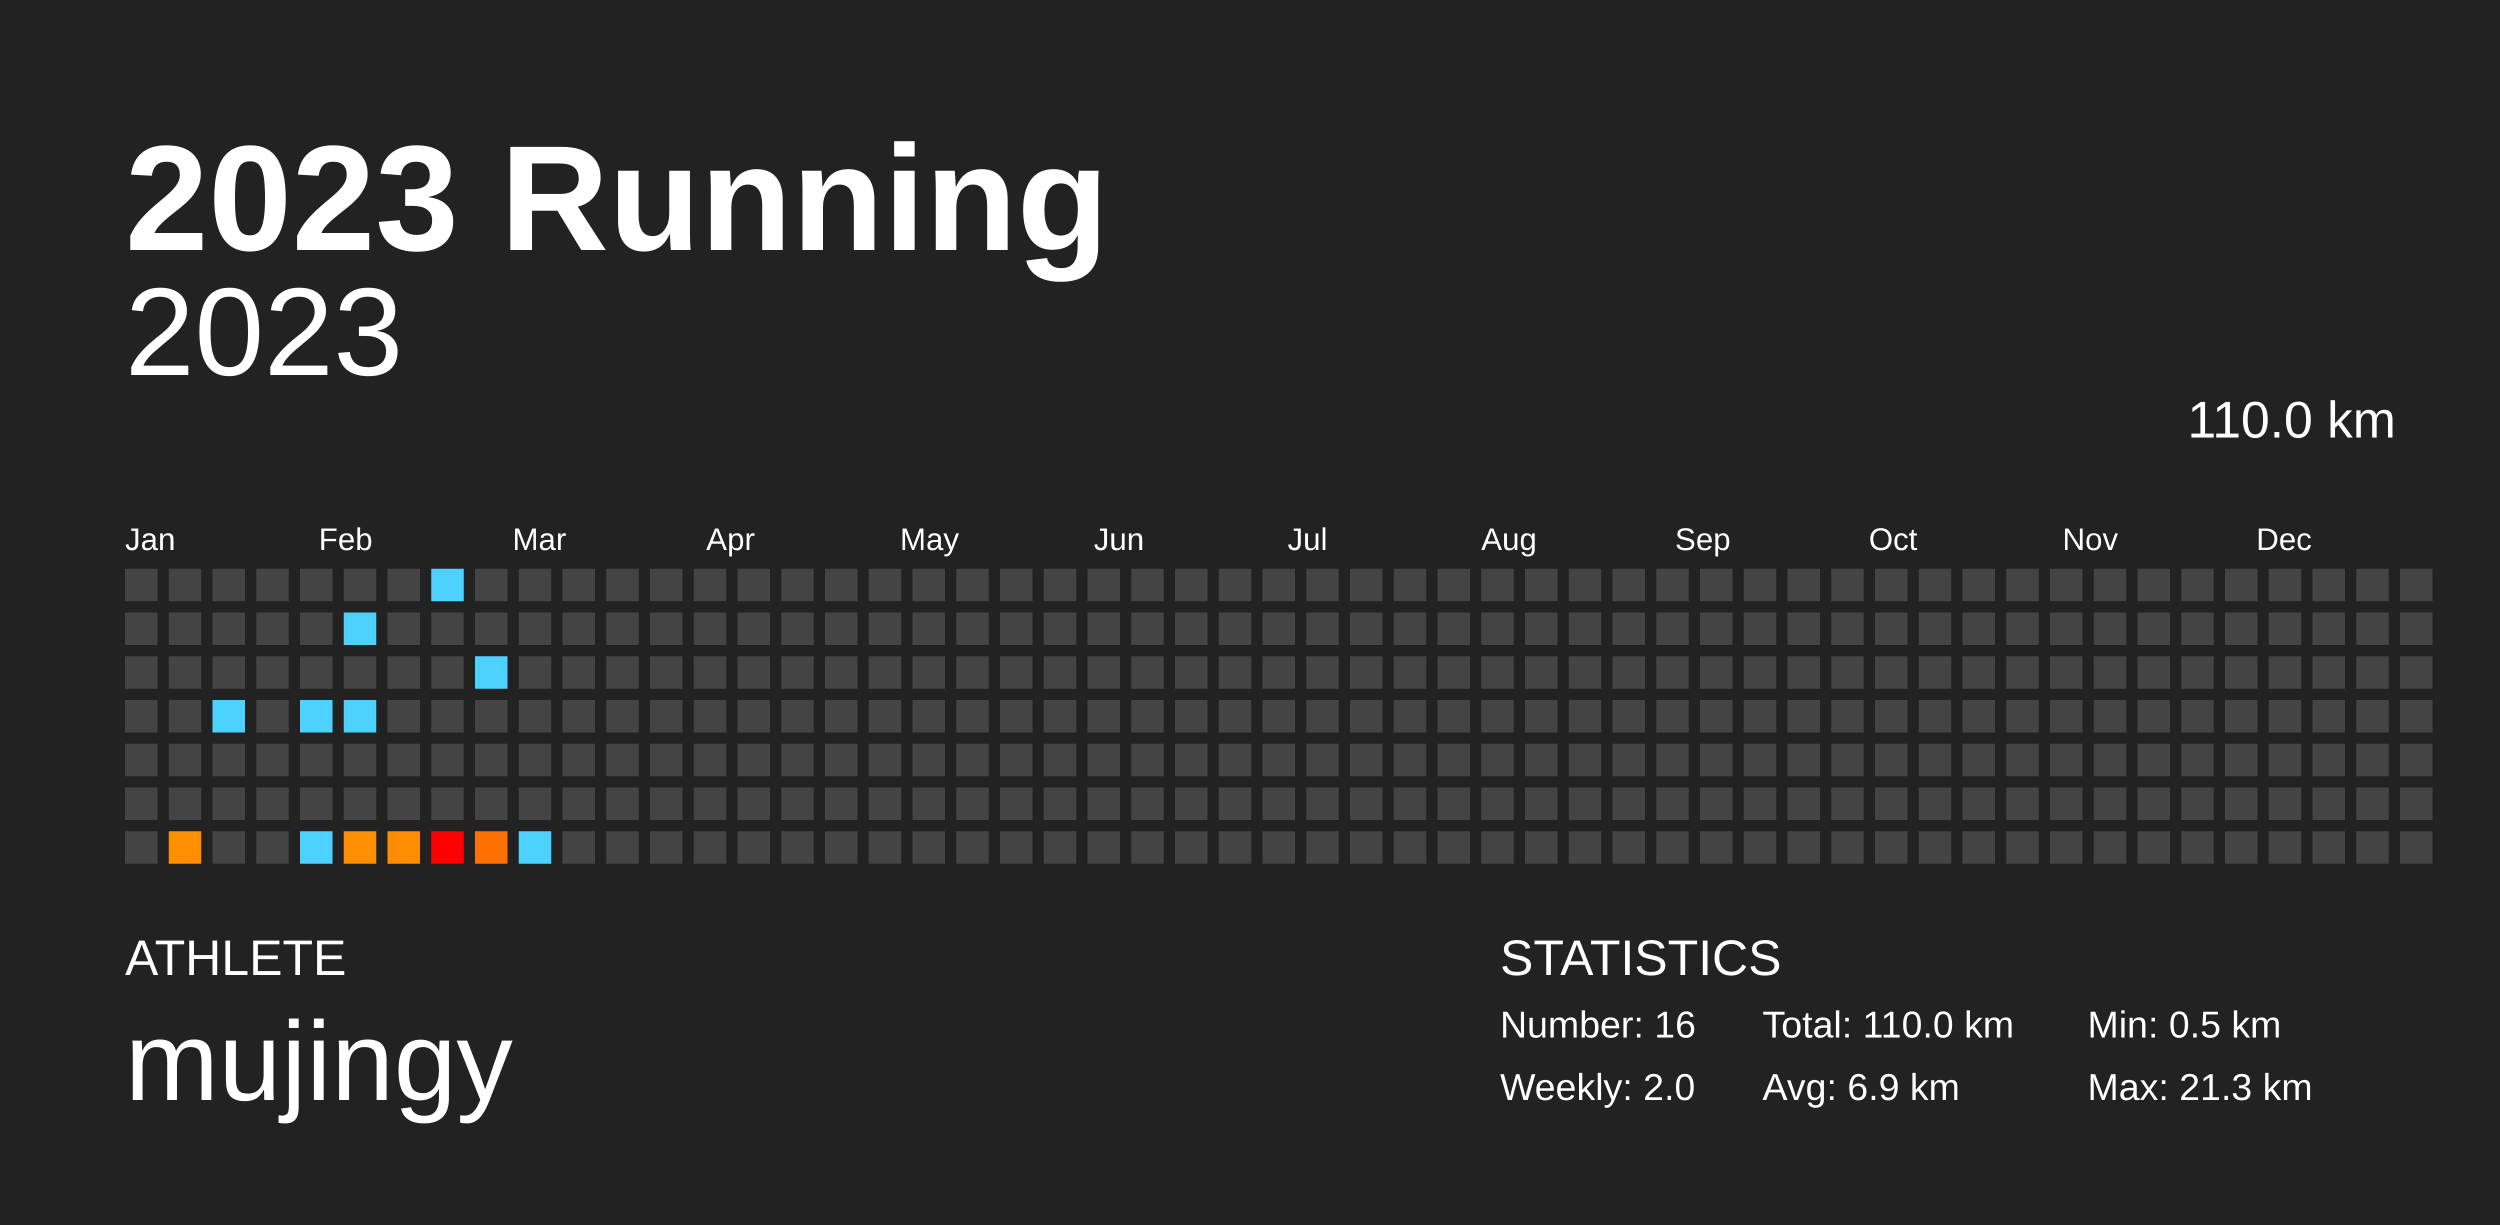
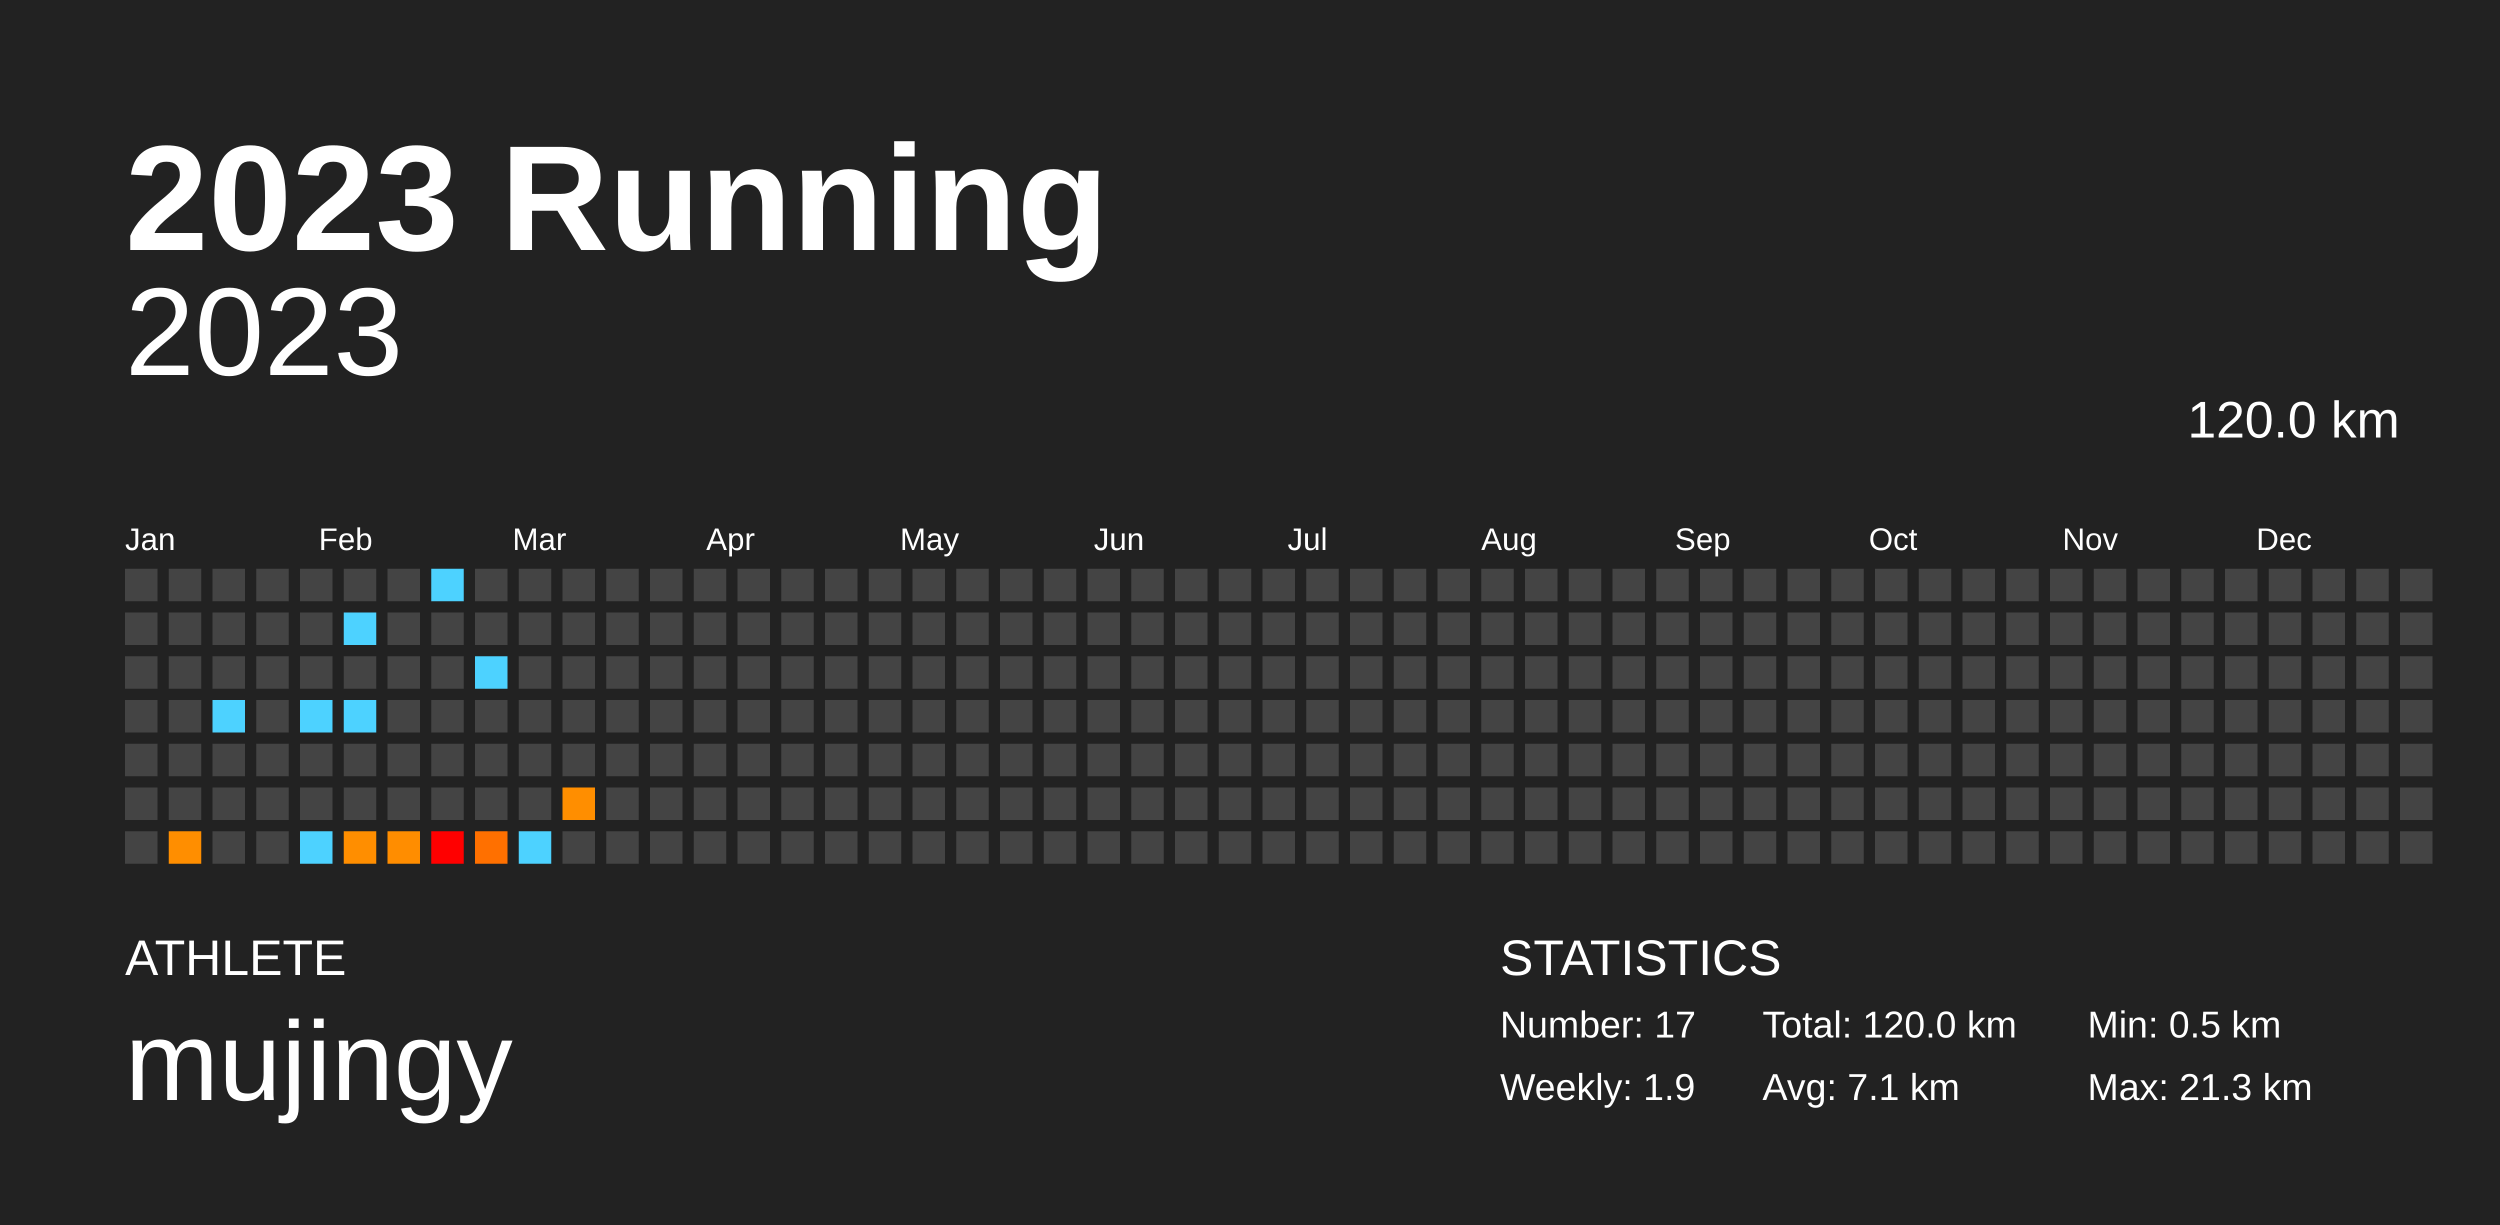
<svg xmlns="http://www.w3.org/2000/svg" baseProfile="full" height="98mm" version="1.1" viewBox="0,0,200,98" width="200mm">
  <defs />
  <rect fill="#222222" height="98" width="200" x="0" y="0" />
  <text fill="#FFFFFF" style="font-size:12px; font-family:Arial; font-weight:bold;" x="10" y="20">2023 Running</text>
  <text fill="#FFFFFF" style="font-size:4px; font-family:Arial" x="10" y="78">ATHLETE</text>
  <text fill="#FFFFFF" style="font-size:9px; font-family:Arial" x="10" y="88">mujingy</text>
  <text fill="#FFFFFF" style="font-size:4px; font-family:Arial" x="120" y="78">STATISTICS</text>
-   <text fill="#FFFFFF" style="font-size:3px; font-family:Arial" x="120" y="83">Number: 16</text>
-   <text fill="#FFFFFF" style="font-size:3px; font-family:Arial" x="120" y="88">Weekly: 2.0</text>
-   <text fill="#FFFFFF" style="font-size:3px; font-family:Arial" x="141" y="83">Total: 110.0 km</text>
-   <text fill="#FFFFFF" style="font-size:3px; font-family:Arial" x="141" y="88">Avg: 6.9 km</text>
+   <text fill="#FFFFFF" style="font-size:3px; font-family:Arial" x="120" y="83">Number: 17</text>
+   <text fill="#FFFFFF" style="font-size:3px; font-family:Arial" x="120" y="88">Weekly: 1.9</text>
+   <text fill="#FFFFFF" style="font-size:3px; font-family:Arial" x="141" y="83">Total: 120.0 km</text>
+   <text fill="#FFFFFF" style="font-size:3px; font-family:Arial" x="141" y="88">Avg: 7.1 km</text>
  <text fill="#FFFFFF" style="font-size:3px; font-family:Arial" x="167" y="83">Min: 0.5 km</text>
  <text fill="#FFFFFF" style="font-size:3px; font-family:Arial" x="167" y="88">Max: 21.3 km</text>
  <text alignment-baseline="hanging" fill="#FFFFFF" style="font-size:10.0px; font-family:Arial;" x="10" y="30">2023</text>
-   <text alignment-baseline="hanging" fill="#FFFFFF" style="font-size:4.125px; font-family:Arial;" x="175" y="35">110.0 km</text>
+   <text alignment-baseline="hanging" fill="#FFFFFF" style="font-size:4.125px; font-family:Arial;" x="175" y="35">120.0 km</text>
  <text fill="#FFFFFF" style="font-size:2.5px; font-family:Arial" x="10.0" y="44">Jan</text>
  <text fill="#FFFFFF" style="font-size:2.5px; font-family:Arial" x="25.5" y="44">Feb</text>
  <text fill="#FFFFFF" style="font-size:2.5px; font-family:Arial" x="41.0" y="44">Mar</text>
  <text fill="#FFFFFF" style="font-size:2.5px; font-family:Arial" x="56.5" y="44">Apr</text>
  <text fill="#FFFFFF" style="font-size:2.5px; font-family:Arial" x="72.0" y="44">May</text>
  <text fill="#FFFFFF" style="font-size:2.5px; font-family:Arial" x="87.5" y="44">Jun</text>
  <text fill="#FFFFFF" style="font-size:2.5px; font-family:Arial" x="103.0" y="44">Jul</text>
  <text fill="#FFFFFF" style="font-size:2.5px; font-family:Arial" x="118.5" y="44">Aug</text>
  <text fill="#FFFFFF" style="font-size:2.5px; font-family:Arial" x="134.0" y="44">Sep</text>
  <text fill="#FFFFFF" style="font-size:2.5px; font-family:Arial" x="149.5" y="44">Oct</text>
  <text fill="#FFFFFF" style="font-size:2.5px; font-family:Arial" x="165.0" y="44">Nov</text>
  <text fill="#FFFFFF" style="font-size:2.5px; font-family:Arial" x="180.5" y="44">Dec</text>
  <rect fill="#444444" height="2.6" width="2.6" x="10.0" y="45.5" />
  <rect fill="#444444" height="2.6" width="2.6" x="10.0" y="49.0" />
  <rect fill="#444444" height="2.6" width="2.6" x="10.0" y="52.5" />
  <rect fill="#444444" height="2.6" width="2.6" x="10.0" y="56.0" />
  <rect fill="#444444" height="2.6" width="2.6" x="10.0" y="59.5" />
  <rect fill="#444444" height="2.6" width="2.6" x="10.0" y="63.0" />
  <rect fill="#444444" height="2.6" width="2.6" x="10.0" y="66.5" />
  <rect fill="#444444" height="2.6" width="2.6" x="13.5" y="45.5" />
  <rect fill="#444444" height="2.6" width="2.6" x="13.5" y="49.0" />
  <rect fill="#444444" height="2.6" width="2.6" x="13.5" y="52.5" />
  <rect fill="#444444" height="2.6" width="2.6" x="13.5" y="56.0" />
  <rect fill="#444444" height="2.6" width="2.6" x="13.5" y="59.5" />
  <rect fill="#444444" height="2.6" width="2.6" x="13.5" y="63.0" />
  <rect fill="#ff8e00" height="2.6" width="2.6" x="13.5" y="66.5" />
  <rect fill="#444444" height="2.6" width="2.6" x="17.0" y="45.5" />
  <rect fill="#444444" height="2.6" width="2.6" x="17.0" y="49.0" />
  <rect fill="#444444" height="2.6" width="2.6" x="17.0" y="52.5" />
  <rect fill="#4dd2ff" height="2.6" width="2.6" x="17.0" y="56.0" />
  <rect fill="#444444" height="2.6" width="2.6" x="17.0" y="59.5" />
  <rect fill="#444444" height="2.6" width="2.6" x="17.0" y="63.0" />
  <rect fill="#444444" height="2.6" width="2.6" x="17.0" y="66.5" />
  <rect fill="#444444" height="2.6" width="2.6" x="20.5" y="45.5" />
  <rect fill="#444444" height="2.6" width="2.6" x="20.5" y="49.0" />
  <rect fill="#444444" height="2.6" width="2.6" x="20.5" y="52.5" />
  <rect fill="#444444" height="2.6" width="2.6" x="20.5" y="56.0" />
  <rect fill="#444444" height="2.6" width="2.6" x="20.5" y="59.5" />
  <rect fill="#444444" height="2.6" width="2.6" x="20.5" y="63.0" />
  <rect fill="#444444" height="2.6" width="2.6" x="20.5" y="66.5" />
  <rect fill="#444444" height="2.6" width="2.6" x="24.0" y="45.5" />
  <rect fill="#444444" height="2.6" width="2.6" x="24.0" y="49.0" />
  <rect fill="#444444" height="2.6" width="2.6" x="24.0" y="52.5" />
  <rect fill="#4dd2ff" height="2.6" width="2.6" x="24.0" y="56.0" />
  <rect fill="#444444" height="2.6" width="2.6" x="24.0" y="59.5" />
  <rect fill="#444444" height="2.6" width="2.6" x="24.0" y="63.0" />
  <rect fill="#4dd2ff" height="2.6" width="2.6" x="24.0" y="66.5" />
  <rect fill="#444444" height="2.6" width="2.6" x="27.5" y="45.5" />
  <rect fill="#4dd2ff" height="2.6" width="2.6" x="27.5" y="49.0" />
  <rect fill="#444444" height="2.6" width="2.6" x="27.5" y="52.5" />
  <rect fill="#4dd2ff" height="2.6" width="2.6" x="27.5" y="56.0" />
  <rect fill="#444444" height="2.6" width="2.6" x="27.5" y="59.5" />
  <rect fill="#444444" height="2.6" width="2.6" x="27.5" y="63.0" />
  <rect fill="#ff8e00" height="2.6" width="2.6" x="27.5" y="66.5" />
  <rect fill="#444444" height="2.6" width="2.6" x="31.0" y="45.5" />
  <rect fill="#444444" height="2.6" width="2.6" x="31.0" y="49.0" />
  <rect fill="#444444" height="2.6" width="2.6" x="31.0" y="52.5" />
  <rect fill="#444444" height="2.6" width="2.6" x="31.0" y="56.0" />
  <rect fill="#444444" height="2.6" width="2.6" x="31.0" y="59.5" />
  <rect fill="#444444" height="2.6" width="2.6" x="31.0" y="63.0" />
  <rect fill="#ff8d00" height="2.6" width="2.6" x="31.0" y="66.5" />
  <rect fill="#4dd2ff" height="2.6" width="2.6" x="34.5" y="45.5" />
  <rect fill="#444444" height="2.6" width="2.6" x="34.5" y="49.0" />
  <rect fill="#444444" height="2.6" width="2.6" x="34.5" y="52.5" />
  <rect fill="#444444" height="2.6" width="2.6" x="34.5" y="56.0" />
  <rect fill="#444444" height="2.6" width="2.6" x="34.5" y="59.5" />
  <rect fill="#444444" height="2.6" width="2.6" x="34.5" y="63.0" />
  <rect fill="red" height="2.6" width="2.6" x="34.5" y="66.5" />
  <rect fill="#444444" height="2.6" width="2.6" x="38.0" y="45.5" />
  <rect fill="#444444" height="2.6" width="2.6" x="38.0" y="49.0" />
  <rect fill="#4dd2ff" height="2.6" width="2.6" x="38.0" y="52.5" />
  <rect fill="#444444" height="2.6" width="2.6" x="38.0" y="56.0" />
  <rect fill="#444444" height="2.6" width="2.6" x="38.0" y="59.5" />
  <rect fill="#444444" height="2.6" width="2.6" x="38.0" y="63.0" />
  <rect fill="#ff7000" height="2.6" width="2.6" x="38.0" y="66.5" />
  <rect fill="#444444" height="2.6" width="2.6" x="41.5" y="45.5" />
  <rect fill="#444444" height="2.6" width="2.6" x="41.5" y="49.0" />
  <rect fill="#444444" height="2.6" width="2.6" x="41.5" y="52.5" />
  <rect fill="#444444" height="2.6" width="2.6" x="41.5" y="56.0" />
  <rect fill="#444444" height="2.6" width="2.6" x="41.5" y="59.5" />
  <rect fill="#444444" height="2.6" width="2.6" x="41.5" y="63.0" />
  <rect fill="#4dd2ff" height="2.6" width="2.6" x="41.5" y="66.5" />
  <rect fill="#444444" height="2.6" width="2.6" x="45.0" y="45.5" />
  <rect fill="#444444" height="2.6" width="2.6" x="45.0" y="49.0" />
  <rect fill="#444444" height="2.6" width="2.6" x="45.0" y="52.5" />
  <rect fill="#444444" height="2.6" width="2.6" x="45.0" y="56.0" />
  <rect fill="#444444" height="2.6" width="2.6" x="45.0" y="59.5" />
-   <rect fill="#444444" height="2.6" width="2.6" x="45.0" y="63.0" />
+   <rect fill="#ff8e00" height="2.6" width="2.6" x="45.0" y="63.0" />
  <rect fill="#444444" height="2.6" width="2.6" x="45.0" y="66.5" />
  <rect fill="#444444" height="2.6" width="2.6" x="48.5" y="45.5" />
  <rect fill="#444444" height="2.6" width="2.6" x="48.5" y="49.0" />
  <rect fill="#444444" height="2.6" width="2.6" x="48.5" y="52.5" />
  <rect fill="#444444" height="2.6" width="2.6" x="48.5" y="56.0" />
  <rect fill="#444444" height="2.6" width="2.6" x="48.5" y="59.5" />
  <rect fill="#444444" height="2.6" width="2.6" x="48.5" y="63.0" />
  <rect fill="#444444" height="2.6" width="2.6" x="48.5" y="66.5" />
  <rect fill="#444444" height="2.6" width="2.6" x="52.0" y="45.5" />
  <rect fill="#444444" height="2.6" width="2.6" x="52.0" y="49.0" />
  <rect fill="#444444" height="2.6" width="2.6" x="52.0" y="52.5" />
  <rect fill="#444444" height="2.6" width="2.6" x="52.0" y="56.0" />
  <rect fill="#444444" height="2.6" width="2.6" x="52.0" y="59.5" />
  <rect fill="#444444" height="2.6" width="2.6" x="52.0" y="63.0" />
  <rect fill="#444444" height="2.6" width="2.6" x="52.0" y="66.5" />
  <rect fill="#444444" height="2.6" width="2.6" x="55.5" y="45.5" />
  <rect fill="#444444" height="2.6" width="2.6" x="55.5" y="49.0" />
  <rect fill="#444444" height="2.6" width="2.6" x="55.5" y="52.5" />
  <rect fill="#444444" height="2.6" width="2.6" x="55.5" y="56.0" />
  <rect fill="#444444" height="2.6" width="2.6" x="55.5" y="59.5" />
  <rect fill="#444444" height="2.6" width="2.6" x="55.5" y="63.0" />
  <rect fill="#444444" height="2.6" width="2.6" x="55.5" y="66.5" />
  <rect fill="#444444" height="2.6" width="2.6" x="59.0" y="45.5" />
  <rect fill="#444444" height="2.6" width="2.6" x="59.0" y="49.0" />
  <rect fill="#444444" height="2.6" width="2.6" x="59.0" y="52.5" />
  <rect fill="#444444" height="2.6" width="2.6" x="59.0" y="56.0" />
  <rect fill="#444444" height="2.6" width="2.6" x="59.0" y="59.5" />
  <rect fill="#444444" height="2.6" width="2.6" x="59.0" y="63.0" />
  <rect fill="#444444" height="2.6" width="2.6" x="59.0" y="66.5" />
  <rect fill="#444444" height="2.6" width="2.6" x="62.5" y="45.5" />
  <rect fill="#444444" height="2.6" width="2.6" x="62.5" y="49.0" />
  <rect fill="#444444" height="2.6" width="2.6" x="62.5" y="52.5" />
  <rect fill="#444444" height="2.6" width="2.6" x="62.5" y="56.0" />
  <rect fill="#444444" height="2.6" width="2.6" x="62.5" y="59.5" />
  <rect fill="#444444" height="2.6" width="2.6" x="62.5" y="63.0" />
  <rect fill="#444444" height="2.6" width="2.6" x="62.5" y="66.5" />
  <rect fill="#444444" height="2.6" width="2.6" x="66.0" y="45.5" />
  <rect fill="#444444" height="2.6" width="2.6" x="66.0" y="49.0" />
  <rect fill="#444444" height="2.6" width="2.6" x="66.0" y="52.5" />
  <rect fill="#444444" height="2.6" width="2.6" x="66.0" y="56.0" />
  <rect fill="#444444" height="2.6" width="2.6" x="66.0" y="59.5" />
  <rect fill="#444444" height="2.6" width="2.6" x="66.0" y="63.0" />
  <rect fill="#444444" height="2.6" width="2.6" x="66.0" y="66.5" />
  <rect fill="#444444" height="2.6" width="2.6" x="69.5" y="45.5" />
  <rect fill="#444444" height="2.6" width="2.6" x="69.5" y="49.0" />
  <rect fill="#444444" height="2.6" width="2.6" x="69.5" y="52.5" />
  <rect fill="#444444" height="2.6" width="2.6" x="69.5" y="56.0" />
  <rect fill="#444444" height="2.6" width="2.6" x="69.5" y="59.5" />
  <rect fill="#444444" height="2.6" width="2.6" x="69.5" y="63.0" />
  <rect fill="#444444" height="2.6" width="2.6" x="69.5" y="66.5" />
  <rect fill="#444444" height="2.6" width="2.6" x="73.0" y="45.5" />
  <rect fill="#444444" height="2.6" width="2.6" x="73.0" y="49.0" />
  <rect fill="#444444" height="2.6" width="2.6" x="73.0" y="52.5" />
  <rect fill="#444444" height="2.6" width="2.6" x="73.0" y="56.0" />
  <rect fill="#444444" height="2.6" width="2.6" x="73.0" y="59.5" />
  <rect fill="#444444" height="2.6" width="2.6" x="73.0" y="63.0" />
  <rect fill="#444444" height="2.6" width="2.6" x="73.0" y="66.5" />
  <rect fill="#444444" height="2.6" width="2.6" x="76.5" y="45.5" />
  <rect fill="#444444" height="2.6" width="2.6" x="76.5" y="49.0" />
  <rect fill="#444444" height="2.6" width="2.6" x="76.5" y="52.5" />
  <rect fill="#444444" height="2.6" width="2.6" x="76.5" y="56.0" />
  <rect fill="#444444" height="2.6" width="2.6" x="76.5" y="59.5" />
  <rect fill="#444444" height="2.6" width="2.6" x="76.5" y="63.0" />
  <rect fill="#444444" height="2.6" width="2.6" x="76.5" y="66.5" />
  <rect fill="#444444" height="2.6" width="2.6" x="80.0" y="45.5" />
  <rect fill="#444444" height="2.6" width="2.6" x="80.0" y="49.0" />
  <rect fill="#444444" height="2.6" width="2.6" x="80.0" y="52.5" />
  <rect fill="#444444" height="2.6" width="2.6" x="80.0" y="56.0" />
  <rect fill="#444444" height="2.6" width="2.6" x="80.0" y="59.5" />
  <rect fill="#444444" height="2.6" width="2.6" x="80.0" y="63.0" />
  <rect fill="#444444" height="2.6" width="2.6" x="80.0" y="66.5" />
  <rect fill="#444444" height="2.6" width="2.6" x="83.5" y="45.5" />
  <rect fill="#444444" height="2.6" width="2.6" x="83.5" y="49.0" />
  <rect fill="#444444" height="2.6" width="2.6" x="83.5" y="52.5" />
  <rect fill="#444444" height="2.6" width="2.6" x="83.5" y="56.0" />
  <rect fill="#444444" height="2.6" width="2.6" x="83.5" y="59.5" />
  <rect fill="#444444" height="2.6" width="2.6" x="83.5" y="63.0" />
  <rect fill="#444444" height="2.6" width="2.6" x="83.5" y="66.5" />
  <rect fill="#444444" height="2.6" width="2.6" x="87.0" y="45.5" />
  <rect fill="#444444" height="2.6" width="2.6" x="87.0" y="49.0" />
  <rect fill="#444444" height="2.6" width="2.6" x="87.0" y="52.5" />
  <rect fill="#444444" height="2.6" width="2.6" x="87.0" y="56.0" />
  <rect fill="#444444" height="2.6" width="2.6" x="87.0" y="59.5" />
  <rect fill="#444444" height="2.6" width="2.6" x="87.0" y="63.0" />
  <rect fill="#444444" height="2.6" width="2.6" x="87.0" y="66.5" />
  <rect fill="#444444" height="2.6" width="2.6" x="90.5" y="45.5" />
  <rect fill="#444444" height="2.6" width="2.6" x="90.5" y="49.0" />
  <rect fill="#444444" height="2.6" width="2.6" x="90.5" y="52.5" />
  <rect fill="#444444" height="2.6" width="2.6" x="90.5" y="56.0" />
  <rect fill="#444444" height="2.6" width="2.6" x="90.5" y="59.5" />
  <rect fill="#444444" height="2.6" width="2.6" x="90.5" y="63.0" />
  <rect fill="#444444" height="2.6" width="2.6" x="90.5" y="66.5" />
  <rect fill="#444444" height="2.6" width="2.6" x="94.0" y="45.5" />
  <rect fill="#444444" height="2.6" width="2.6" x="94.0" y="49.0" />
  <rect fill="#444444" height="2.6" width="2.6" x="94.0" y="52.5" />
  <rect fill="#444444" height="2.6" width="2.6" x="94.0" y="56.0" />
  <rect fill="#444444" height="2.6" width="2.6" x="94.0" y="59.5" />
  <rect fill="#444444" height="2.6" width="2.6" x="94.0" y="63.0" />
  <rect fill="#444444" height="2.6" width="2.6" x="94.0" y="66.5" />
  <rect fill="#444444" height="2.6" width="2.6" x="97.5" y="45.5" />
  <rect fill="#444444" height="2.6" width="2.6" x="97.5" y="49.0" />
  <rect fill="#444444" height="2.6" width="2.6" x="97.5" y="52.5" />
  <rect fill="#444444" height="2.6" width="2.6" x="97.5" y="56.0" />
  <rect fill="#444444" height="2.6" width="2.6" x="97.5" y="59.5" />
  <rect fill="#444444" height="2.6" width="2.6" x="97.5" y="63.0" />
  <rect fill="#444444" height="2.6" width="2.6" x="97.5" y="66.5" />
  <rect fill="#444444" height="2.6" width="2.6" x="101.0" y="45.5" />
  <rect fill="#444444" height="2.6" width="2.6" x="101.0" y="49.0" />
  <rect fill="#444444" height="2.6" width="2.6" x="101.0" y="52.5" />
  <rect fill="#444444" height="2.6" width="2.6" x="101.0" y="56.0" />
  <rect fill="#444444" height="2.6" width="2.6" x="101.0" y="59.5" />
  <rect fill="#444444" height="2.6" width="2.6" x="101.0" y="63.0" />
  <rect fill="#444444" height="2.6" width="2.6" x="101.0" y="66.5" />
  <rect fill="#444444" height="2.6" width="2.6" x="104.5" y="45.5" />
  <rect fill="#444444" height="2.6" width="2.6" x="104.5" y="49.0" />
  <rect fill="#444444" height="2.6" width="2.6" x="104.5" y="52.5" />
  <rect fill="#444444" height="2.6" width="2.6" x="104.5" y="56.0" />
  <rect fill="#444444" height="2.6" width="2.6" x="104.5" y="59.5" />
  <rect fill="#444444" height="2.6" width="2.6" x="104.5" y="63.0" />
  <rect fill="#444444" height="2.6" width="2.6" x="104.5" y="66.5" />
  <rect fill="#444444" height="2.6" width="2.6" x="108.0" y="45.5" />
  <rect fill="#444444" height="2.6" width="2.6" x="108.0" y="49.0" />
  <rect fill="#444444" height="2.6" width="2.6" x="108.0" y="52.5" />
  <rect fill="#444444" height="2.6" width="2.6" x="108.0" y="56.0" />
  <rect fill="#444444" height="2.6" width="2.6" x="108.0" y="59.5" />
  <rect fill="#444444" height="2.6" width="2.6" x="108.0" y="63.0" />
  <rect fill="#444444" height="2.6" width="2.6" x="108.0" y="66.5" />
  <rect fill="#444444" height="2.6" width="2.6" x="111.5" y="45.5" />
  <rect fill="#444444" height="2.6" width="2.6" x="111.5" y="49.0" />
  <rect fill="#444444" height="2.6" width="2.6" x="111.5" y="52.5" />
  <rect fill="#444444" height="2.6" width="2.6" x="111.5" y="56.0" />
  <rect fill="#444444" height="2.6" width="2.6" x="111.5" y="59.5" />
  <rect fill="#444444" height="2.6" width="2.6" x="111.5" y="63.0" />
  <rect fill="#444444" height="2.6" width="2.6" x="111.5" y="66.5" />
  <rect fill="#444444" height="2.6" width="2.6" x="115.0" y="45.5" />
  <rect fill="#444444" height="2.6" width="2.6" x="115.0" y="49.0" />
  <rect fill="#444444" height="2.6" width="2.6" x="115.0" y="52.5" />
  <rect fill="#444444" height="2.6" width="2.6" x="115.0" y="56.0" />
  <rect fill="#444444" height="2.6" width="2.6" x="115.0" y="59.5" />
  <rect fill="#444444" height="2.6" width="2.6" x="115.0" y="63.0" />
  <rect fill="#444444" height="2.6" width="2.6" x="115.0" y="66.5" />
  <rect fill="#444444" height="2.6" width="2.6" x="118.5" y="45.5" />
  <rect fill="#444444" height="2.6" width="2.6" x="118.5" y="49.0" />
  <rect fill="#444444" height="2.6" width="2.6" x="118.5" y="52.5" />
  <rect fill="#444444" height="2.6" width="2.6" x="118.5" y="56.0" />
  <rect fill="#444444" height="2.6" width="2.6" x="118.5" y="59.5" />
  <rect fill="#444444" height="2.6" width="2.6" x="118.5" y="63.0" />
  <rect fill="#444444" height="2.6" width="2.6" x="118.5" y="66.5" />
  <rect fill="#444444" height="2.6" width="2.6" x="122.0" y="45.5" />
  <rect fill="#444444" height="2.6" width="2.6" x="122.0" y="49.0" />
  <rect fill="#444444" height="2.6" width="2.6" x="122.0" y="52.5" />
  <rect fill="#444444" height="2.6" width="2.6" x="122.0" y="56.0" />
  <rect fill="#444444" height="2.6" width="2.6" x="122.0" y="59.5" />
  <rect fill="#444444" height="2.6" width="2.6" x="122.0" y="63.0" />
  <rect fill="#444444" height="2.6" width="2.6" x="122.0" y="66.5" />
  <rect fill="#444444" height="2.6" width="2.6" x="125.5" y="45.5" />
  <rect fill="#444444" height="2.6" width="2.6" x="125.5" y="49.0" />
  <rect fill="#444444" height="2.6" width="2.6" x="125.5" y="52.5" />
  <rect fill="#444444" height="2.6" width="2.6" x="125.5" y="56.0" />
  <rect fill="#444444" height="2.6" width="2.6" x="125.5" y="59.5" />
  <rect fill="#444444" height="2.6" width="2.6" x="125.5" y="63.0" />
  <rect fill="#444444" height="2.6" width="2.6" x="125.5" y="66.5" />
  <rect fill="#444444" height="2.6" width="2.6" x="129.0" y="45.5" />
  <rect fill="#444444" height="2.6" width="2.6" x="129.0" y="49.0" />
  <rect fill="#444444" height="2.6" width="2.6" x="129.0" y="52.5" />
  <rect fill="#444444" height="2.6" width="2.6" x="129.0" y="56.0" />
  <rect fill="#444444" height="2.6" width="2.6" x="129.0" y="59.5" />
  <rect fill="#444444" height="2.6" width="2.6" x="129.0" y="63.0" />
  <rect fill="#444444" height="2.6" width="2.6" x="129.0" y="66.5" />
  <rect fill="#444444" height="2.6" width="2.6" x="132.5" y="45.5" />
  <rect fill="#444444" height="2.6" width="2.6" x="132.5" y="49.0" />
  <rect fill="#444444" height="2.6" width="2.6" x="132.5" y="52.5" />
  <rect fill="#444444" height="2.6" width="2.6" x="132.5" y="56.0" />
  <rect fill="#444444" height="2.6" width="2.6" x="132.5" y="59.5" />
  <rect fill="#444444" height="2.6" width="2.6" x="132.5" y="63.0" />
  <rect fill="#444444" height="2.6" width="2.6" x="132.5" y="66.5" />
  <rect fill="#444444" height="2.6" width="2.6" x="136.0" y="45.5" />
  <rect fill="#444444" height="2.6" width="2.6" x="136.0" y="49.0" />
  <rect fill="#444444" height="2.6" width="2.6" x="136.0" y="52.5" />
  <rect fill="#444444" height="2.6" width="2.6" x="136.0" y="56.0" />
  <rect fill="#444444" height="2.6" width="2.6" x="136.0" y="59.5" />
  <rect fill="#444444" height="2.6" width="2.6" x="136.0" y="63.0" />
  <rect fill="#444444" height="2.6" width="2.6" x="136.0" y="66.5" />
  <rect fill="#444444" height="2.6" width="2.6" x="139.5" y="45.5" />
  <rect fill="#444444" height="2.6" width="2.6" x="139.5" y="49.0" />
  <rect fill="#444444" height="2.6" width="2.6" x="139.5" y="52.5" />
  <rect fill="#444444" height="2.6" width="2.6" x="139.5" y="56.0" />
  <rect fill="#444444" height="2.6" width="2.6" x="139.5" y="59.5" />
  <rect fill="#444444" height="2.6" width="2.6" x="139.5" y="63.0" />
  <rect fill="#444444" height="2.6" width="2.6" x="139.5" y="66.5" />
  <rect fill="#444444" height="2.6" width="2.6" x="143.0" y="45.5" />
  <rect fill="#444444" height="2.6" width="2.6" x="143.0" y="49.0" />
  <rect fill="#444444" height="2.6" width="2.6" x="143.0" y="52.5" />
  <rect fill="#444444" height="2.6" width="2.6" x="143.0" y="56.0" />
  <rect fill="#444444" height="2.6" width="2.6" x="143.0" y="59.5" />
  <rect fill="#444444" height="2.6" width="2.6" x="143.0" y="63.0" />
  <rect fill="#444444" height="2.6" width="2.6" x="143.0" y="66.5" />
  <rect fill="#444444" height="2.6" width="2.6" x="146.5" y="45.5" />
  <rect fill="#444444" height="2.6" width="2.6" x="146.5" y="49.0" />
  <rect fill="#444444" height="2.6" width="2.6" x="146.5" y="52.5" />
  <rect fill="#444444" height="2.6" width="2.6" x="146.5" y="56.0" />
  <rect fill="#444444" height="2.6" width="2.6" x="146.5" y="59.5" />
  <rect fill="#444444" height="2.6" width="2.6" x="146.5" y="63.0" />
  <rect fill="#444444" height="2.6" width="2.6" x="146.5" y="66.5" />
  <rect fill="#444444" height="2.6" width="2.6" x="150.0" y="45.5" />
  <rect fill="#444444" height="2.6" width="2.6" x="150.0" y="49.0" />
  <rect fill="#444444" height="2.6" width="2.6" x="150.0" y="52.5" />
  <rect fill="#444444" height="2.6" width="2.6" x="150.0" y="56.0" />
  <rect fill="#444444" height="2.6" width="2.6" x="150.0" y="59.5" />
  <rect fill="#444444" height="2.6" width="2.6" x="150.0" y="63.0" />
  <rect fill="#444444" height="2.6" width="2.6" x="150.0" y="66.5" />
  <rect fill="#444444" height="2.6" width="2.6" x="153.5" y="45.5" />
  <rect fill="#444444" height="2.6" width="2.6" x="153.5" y="49.0" />
  <rect fill="#444444" height="2.6" width="2.6" x="153.5" y="52.5" />
  <rect fill="#444444" height="2.6" width="2.6" x="153.5" y="56.0" />
  <rect fill="#444444" height="2.6" width="2.6" x="153.5" y="59.5" />
  <rect fill="#444444" height="2.6" width="2.6" x="153.5" y="63.0" />
  <rect fill="#444444" height="2.6" width="2.6" x="153.5" y="66.5" />
  <rect fill="#444444" height="2.6" width="2.6" x="157.0" y="45.5" />
  <rect fill="#444444" height="2.6" width="2.6" x="157.0" y="49.0" />
  <rect fill="#444444" height="2.6" width="2.6" x="157.0" y="52.5" />
  <rect fill="#444444" height="2.6" width="2.6" x="157.0" y="56.0" />
  <rect fill="#444444" height="2.6" width="2.6" x="157.0" y="59.5" />
  <rect fill="#444444" height="2.6" width="2.6" x="157.0" y="63.0" />
  <rect fill="#444444" height="2.6" width="2.6" x="157.0" y="66.5" />
  <rect fill="#444444" height="2.6" width="2.6" x="160.5" y="45.5" />
  <rect fill="#444444" height="2.6" width="2.6" x="160.5" y="49.0" />
  <rect fill="#444444" height="2.6" width="2.6" x="160.5" y="52.5" />
  <rect fill="#444444" height="2.6" width="2.6" x="160.5" y="56.0" />
  <rect fill="#444444" height="2.6" width="2.6" x="160.5" y="59.5" />
  <rect fill="#444444" height="2.6" width="2.6" x="160.5" y="63.0" />
  <rect fill="#444444" height="2.6" width="2.6" x="160.5" y="66.5" />
  <rect fill="#444444" height="2.6" width="2.6" x="164.0" y="45.5" />
  <rect fill="#444444" height="2.6" width="2.6" x="164.0" y="49.0" />
  <rect fill="#444444" height="2.6" width="2.6" x="164.0" y="52.5" />
  <rect fill="#444444" height="2.6" width="2.6" x="164.0" y="56.0" />
  <rect fill="#444444" height="2.6" width="2.6" x="164.0" y="59.5" />
  <rect fill="#444444" height="2.6" width="2.6" x="164.0" y="63.0" />
  <rect fill="#444444" height="2.6" width="2.6" x="164.0" y="66.5" />
  <rect fill="#444444" height="2.6" width="2.6" x="167.5" y="45.5" />
  <rect fill="#444444" height="2.6" width="2.6" x="167.5" y="49.0" />
  <rect fill="#444444" height="2.6" width="2.6" x="167.5" y="52.5" />
  <rect fill="#444444" height="2.6" width="2.6" x="167.5" y="56.0" />
  <rect fill="#444444" height="2.6" width="2.6" x="167.5" y="59.5" />
  <rect fill="#444444" height="2.6" width="2.6" x="167.5" y="63.0" />
  <rect fill="#444444" height="2.6" width="2.6" x="167.5" y="66.5" />
  <rect fill="#444444" height="2.6" width="2.6" x="171.0" y="45.5" />
  <rect fill="#444444" height="2.6" width="2.6" x="171.0" y="49.0" />
  <rect fill="#444444" height="2.6" width="2.6" x="171.0" y="52.5" />
  <rect fill="#444444" height="2.6" width="2.6" x="171.0" y="56.0" />
  <rect fill="#444444" height="2.6" width="2.6" x="171.0" y="59.5" />
  <rect fill="#444444" height="2.6" width="2.6" x="171.0" y="63.0" />
  <rect fill="#444444" height="2.6" width="2.6" x="171.0" y="66.5" />
  <rect fill="#444444" height="2.6" width="2.6" x="174.5" y="45.5" />
  <rect fill="#444444" height="2.6" width="2.6" x="174.5" y="49.0" />
  <rect fill="#444444" height="2.6" width="2.6" x="174.5" y="52.5" />
  <rect fill="#444444" height="2.6" width="2.6" x="174.5" y="56.0" />
  <rect fill="#444444" height="2.6" width="2.6" x="174.5" y="59.5" />
  <rect fill="#444444" height="2.6" width="2.6" x="174.5" y="63.0" />
  <rect fill="#444444" height="2.6" width="2.6" x="174.5" y="66.5" />
  <rect fill="#444444" height="2.6" width="2.6" x="178.0" y="45.5" />
  <rect fill="#444444" height="2.6" width="2.6" x="178.0" y="49.0" />
  <rect fill="#444444" height="2.6" width="2.6" x="178.0" y="52.5" />
  <rect fill="#444444" height="2.6" width="2.6" x="178.0" y="56.0" />
  <rect fill="#444444" height="2.6" width="2.6" x="178.0" y="59.5" />
  <rect fill="#444444" height="2.6" width="2.6" x="178.0" y="63.0" />
  <rect fill="#444444" height="2.6" width="2.6" x="178.0" y="66.5" />
  <rect fill="#444444" height="2.6" width="2.6" x="181.5" y="45.5" />
  <rect fill="#444444" height="2.6" width="2.6" x="181.5" y="49.0" />
  <rect fill="#444444" height="2.6" width="2.6" x="181.5" y="52.5" />
  <rect fill="#444444" height="2.6" width="2.6" x="181.5" y="56.0" />
  <rect fill="#444444" height="2.6" width="2.6" x="181.5" y="59.5" />
  <rect fill="#444444" height="2.6" width="2.6" x="181.5" y="63.0" />
  <rect fill="#444444" height="2.6" width="2.6" x="181.5" y="66.5" />
  <rect fill="#444444" height="2.6" width="2.6" x="185.0" y="45.5" />
  <rect fill="#444444" height="2.6" width="2.6" x="185.0" y="49.0" />
  <rect fill="#444444" height="2.6" width="2.6" x="185.0" y="52.5" />
  <rect fill="#444444" height="2.6" width="2.6" x="185.0" y="56.0" />
  <rect fill="#444444" height="2.6" width="2.6" x="185.0" y="59.5" />
  <rect fill="#444444" height="2.6" width="2.6" x="185.0" y="63.0" />
  <rect fill="#444444" height="2.6" width="2.6" x="185.0" y="66.5" />
  <rect fill="#444444" height="2.6" width="2.6" x="188.5" y="45.5" />
  <rect fill="#444444" height="2.6" width="2.6" x="188.5" y="49.0" />
  <rect fill="#444444" height="2.6" width="2.6" x="188.5" y="52.5" />
  <rect fill="#444444" height="2.6" width="2.6" x="188.5" y="56.0" />
  <rect fill="#444444" height="2.6" width="2.6" x="188.5" y="59.5" />
  <rect fill="#444444" height="2.6" width="2.6" x="188.5" y="63.0" />
  <rect fill="#444444" height="2.6" width="2.6" x="188.5" y="66.5" />
  <rect fill="#444444" height="2.6" width="2.6" x="192.0" y="45.5" />
  <rect fill="#444444" height="2.6" width="2.6" x="192.0" y="49.0" />
  <rect fill="#444444" height="2.6" width="2.6" x="192.0" y="52.5" />
  <rect fill="#444444" height="2.6" width="2.6" x="192.0" y="56.0" />
  <rect fill="#444444" height="2.6" width="2.6" x="192.0" y="59.5" />
  <rect fill="#444444" height="2.6" width="2.6" x="192.0" y="63.0" />
  <rect fill="#444444" height="2.6" width="2.6" x="192.0" y="66.5" />
</svg>
